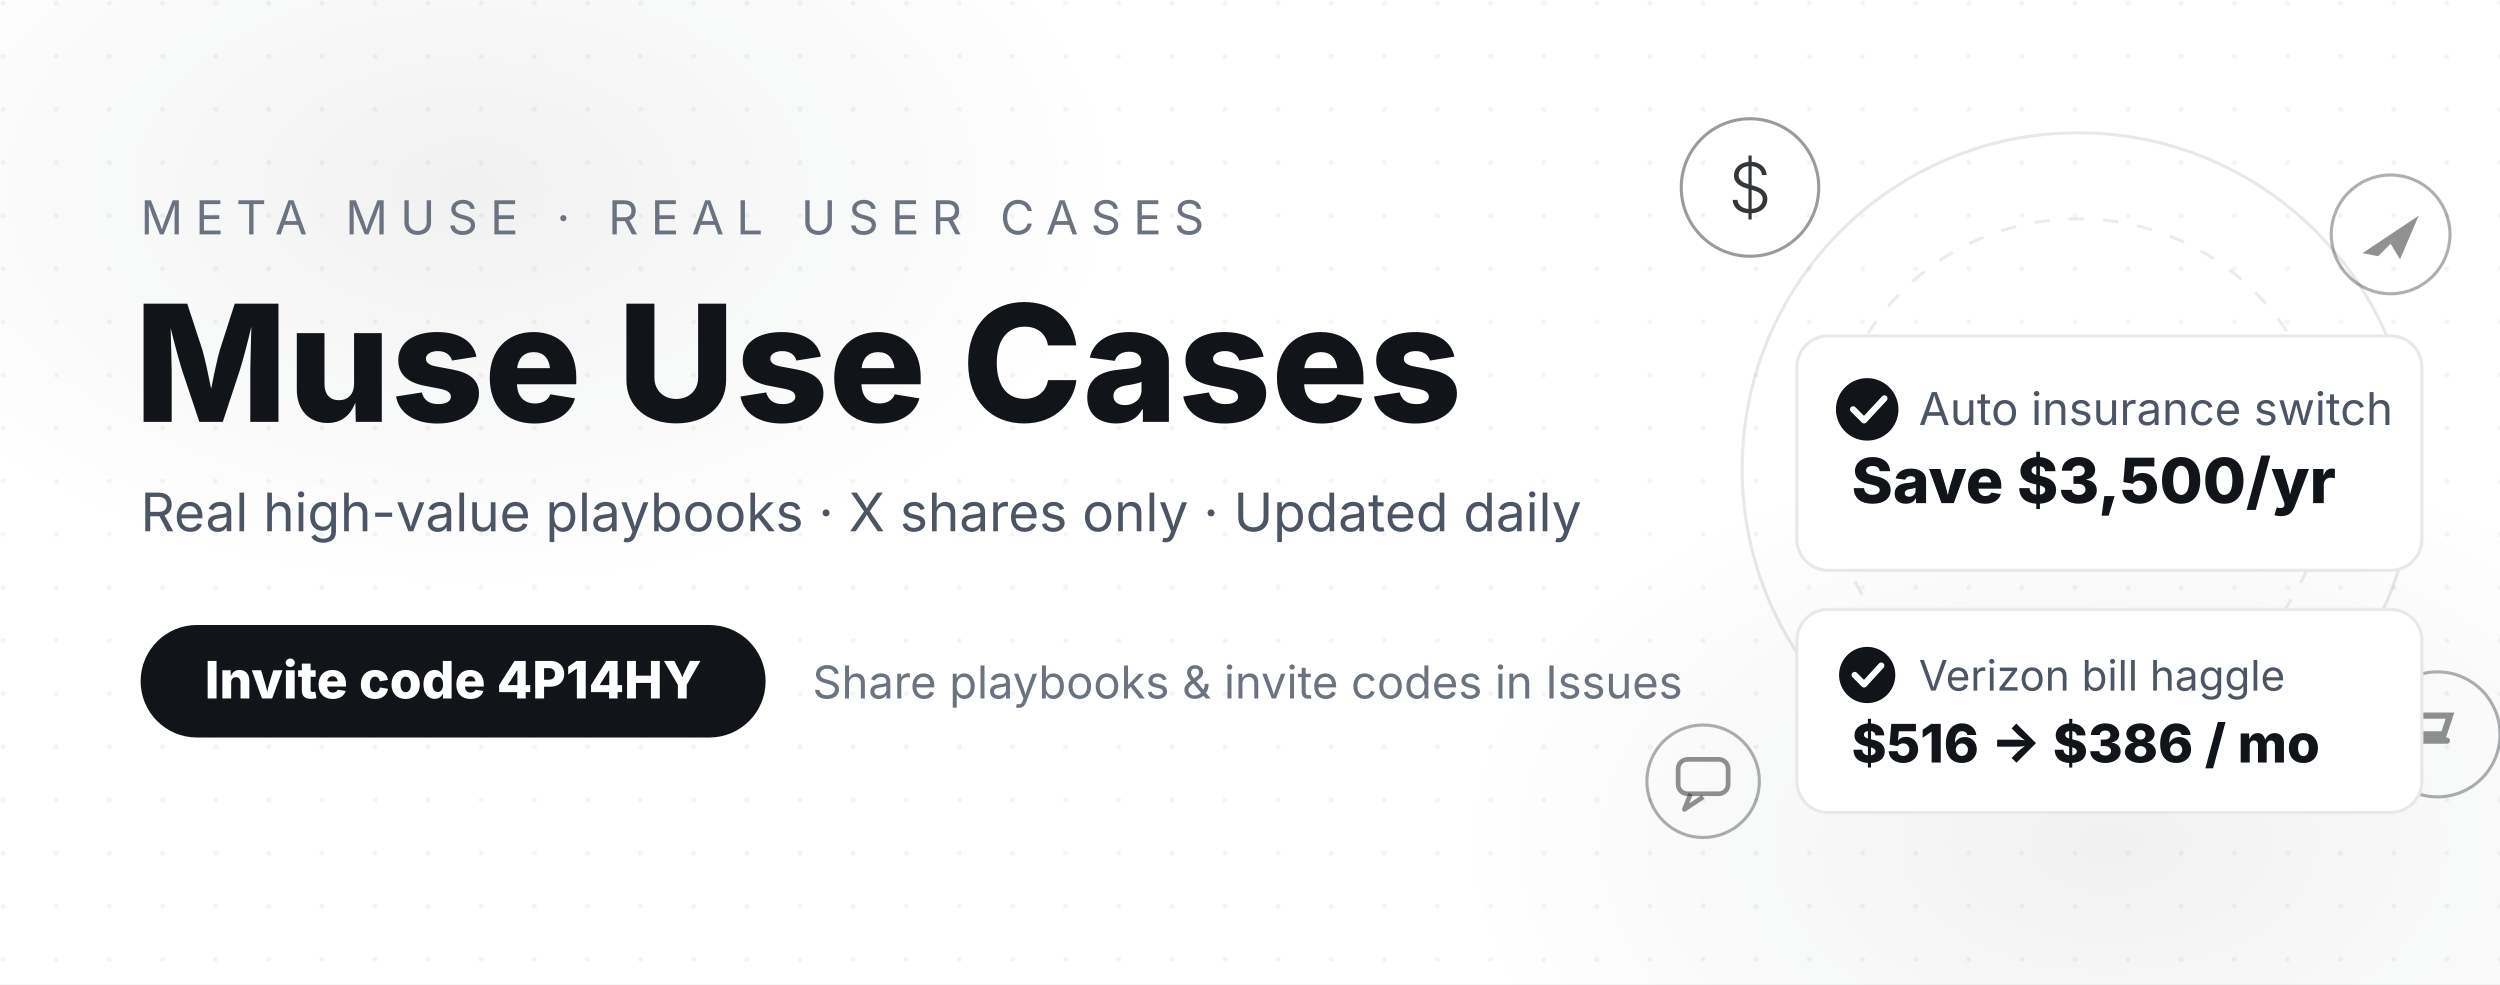
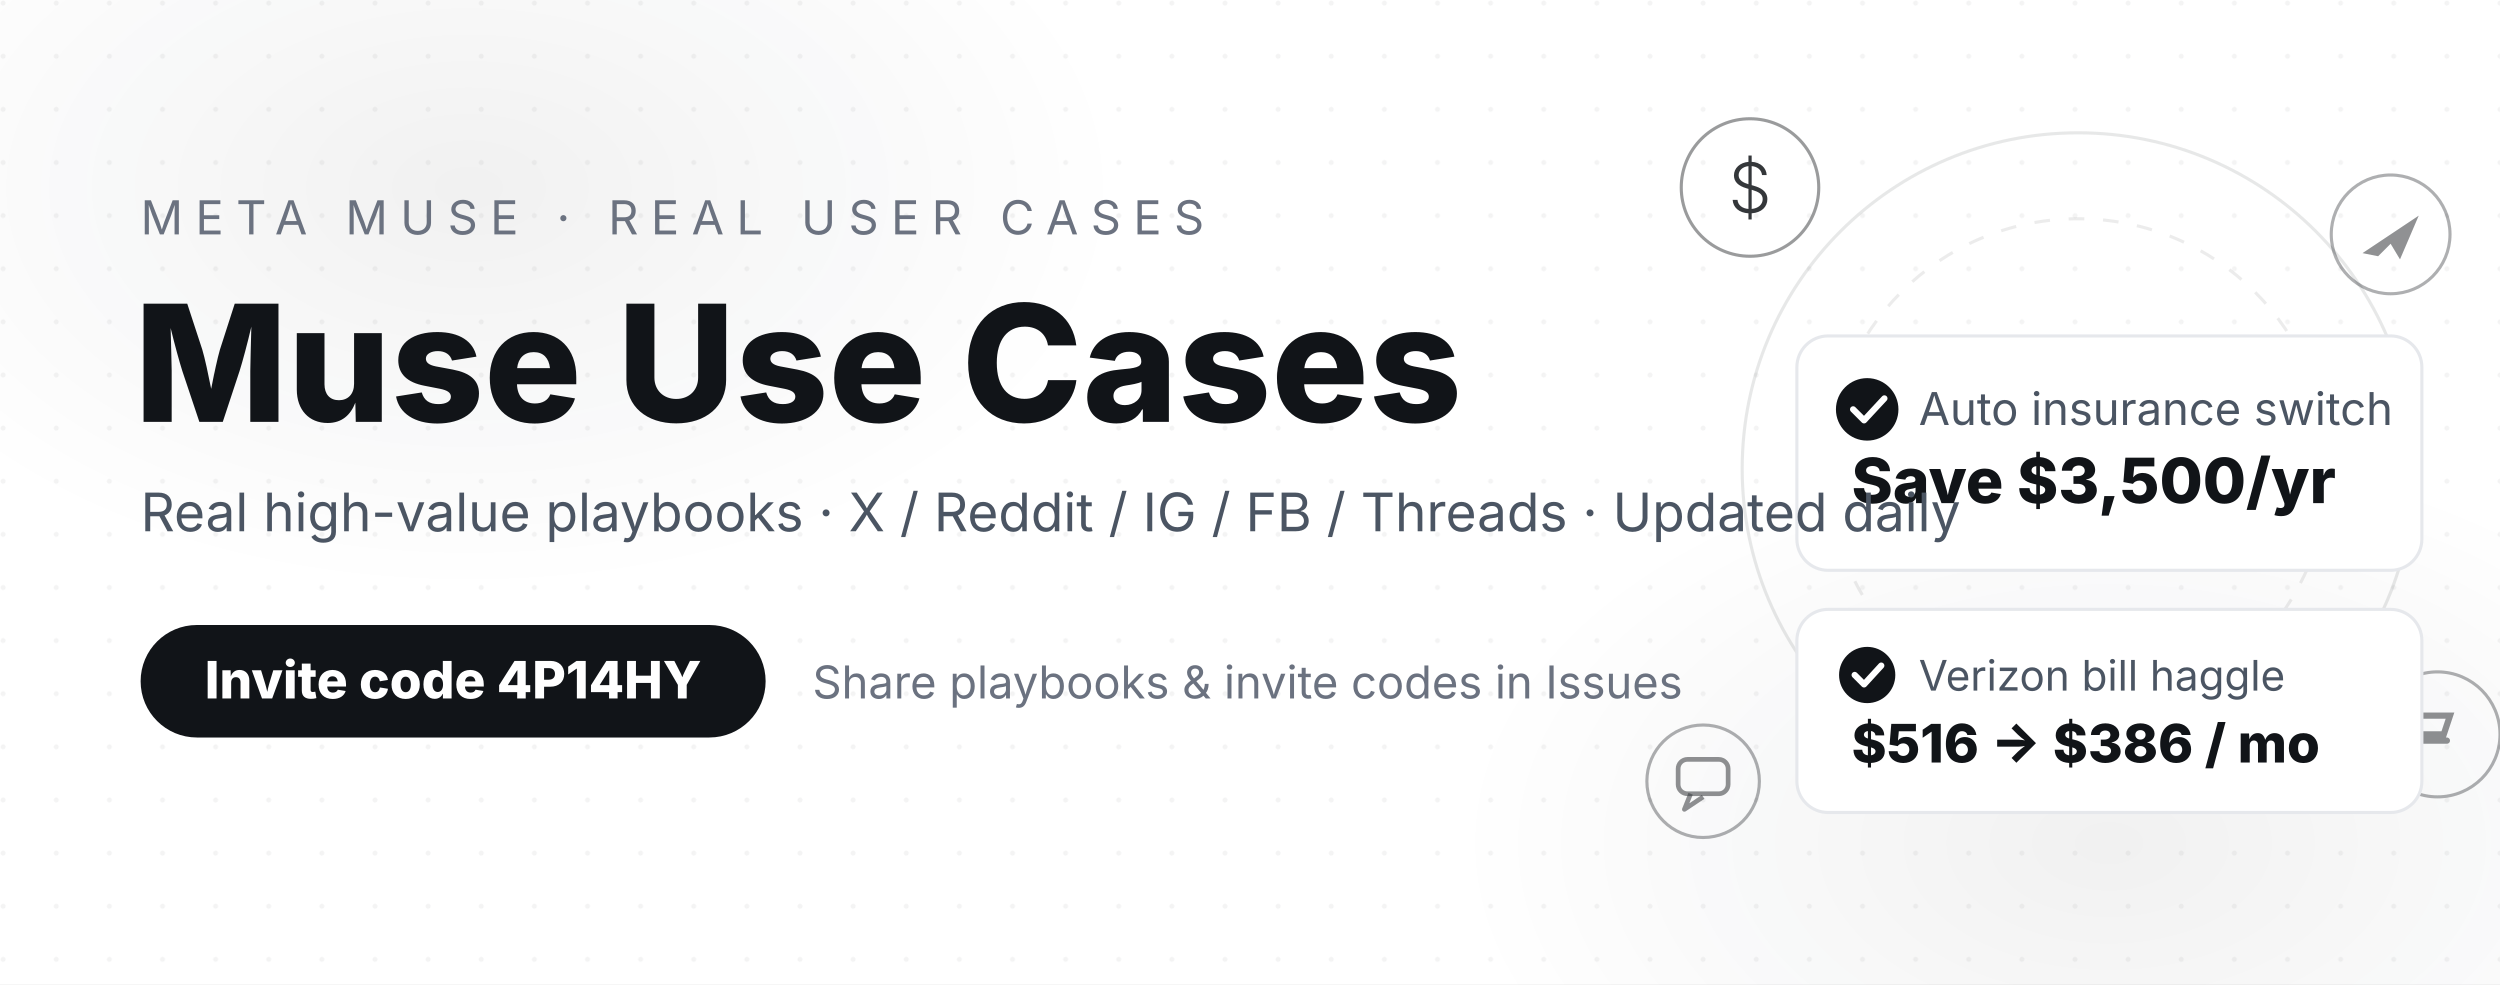
<svg xmlns="http://www.w3.org/2000/svg" width="1600" height="630" viewBox="0 0 1600 630" font-family="system-ui,-apple-system,'Segoe UI',sans-serif">
  <defs>
    <radialGradient id="glowA" cx="0.5" cy="0.5" r="0.5">
      <stop offset="0" stop-color="#111418" stop-opacity="0.06" />
      <stop offset="1" stop-color="#111418" stop-opacity="0" />
    </radialGradient>
    <pattern id="dots" width="34" height="34" patternUnits="userSpaceOnUse">
      <circle cx="2" cy="2" r="1.6" fill="#111418" opacity="0.05" />
    </pattern>
  </defs>
  <rect width="1600" height="630" fill="#ffffff" />
  <ellipse cx="300" cy="120" rx="420" ry="260" fill="url(#glowA)" />
  <ellipse cx="1350" cy="540" rx="420" ry="260" fill="url(#glowA)" />
  <rect width="1600" height="630" fill="url(#dots)" />
  <circle cx="1330" cy="300" r="215" fill="none" stroke="#111418" stroke-opacity="0.10" stroke-width="2" />
  <circle cx="1330" cy="300" r="160" fill="none" stroke="#111418" stroke-opacity="0.08" stroke-width="2" stroke-dasharray="10 12" />
  <g opacity="0.85">
    <circle cx="1120" cy="120" r="44" fill="none" stroke="#111418" stroke-width="2" opacity="0.5" />
    <text x="1120" y="136" text-anchor="middle" font-size="44" font-weight="300" fill="#111418">$</text>
    <circle cx="1530" cy="150" r="38" fill="none" stroke="#111418" stroke-width="2" opacity="0.4" />
    <path d="M1512 162 L1548 138 L1536 166 L1530 156 L1522 164 Z" fill="#111418" opacity="0.55" />
    <circle cx="1560" cy="470" r="40" fill="none" stroke="#111418" stroke-width="2" opacity="0.4" />
    <path d="M1544 458 h24 l-4 12 h-16 Z M1546 474 h20" stroke="#111418" stroke-width="4" fill="none" stroke-linecap="round" opacity="0.55" />
    <circle cx="1090" cy="500" r="36" fill="none" stroke="#111418" stroke-width="2" opacity="0.4" />
    <rect x="1074" y="486" width="32" height="22" rx="6" fill="none" stroke="#111418" stroke-width="3" opacity="0.55" />
    <path d="M1082 508 l-4 10 l12 -8" fill="none" stroke="#111418" stroke-width="3" stroke-linejoin="round" opacity="0.55" />
  </g>
  <g>
    <rect x="1150" y="215" width="400" height="150" rx="20" fill="#ffffff" stroke="#e6e8ec" stroke-width="2" />
    <circle cx="1195" cy="262" r="20" fill="#111418" />
    <path d="M1186 262 l7 7 l13 -14" stroke="#ffffff" stroke-width="4" fill="none" stroke-linecap="round" stroke-linejoin="round" />
    <text x="1228" y="272" font-size="29" fill="#4b5563">Auto insurance switch</text>
    <text x="1185" y="322" font-size="40" font-weight="800" fill="#111418">Save $3,500/yr</text>
    <rect x="1150" y="390" width="400" height="130" rx="20" fill="#ffffff" stroke="#e6e8ec" stroke-width="2" />
    <circle cx="1195" cy="432" r="18" fill="#111418" />
    <path d="M1187 432 l6 6 l11 -12" stroke="#ffffff" stroke-width="4" fill="none" stroke-linecap="round" stroke-linejoin="round" />
    <text x="1228" y="442" font-size="27" fill="#4b5563">Verizon bill haggle</text>
    <text x="1185" y="488" font-size="34" font-weight="800" fill="#111418">$516 → $386 / mo</text>
  </g>
  <text x="90" y="150" font-size="30" letter-spacing="8" fill="#6b7280">META MUSE · REAL USER CASES</text>
  <text x="86" y="270" font-size="104" font-weight="800" fill="#111418">Muse Use Cases</text>
-   <text x="90" y="340" font-size="34" fill="#4b5563">Real high-value playbooks · X shares only · Updated daily</text>
+   <text x="90" y="340" font-size="34" fill="#4b5563">Real high-value playbooks · X / Reddit / IG / FB / Threads · Updated daily</text>
  <rect x="90" y="400" width="400" height="72" rx="36" fill="#111418" />
  <text x="290" y="447" text-anchor="middle" font-size="33" font-weight="800" fill="#ffffff">Invite code 4P14HY</text>
  <text x="520" y="447" font-size="29" fill="#6b7280">Share playbooks &amp; invite codes in Issues</text>
</svg>
